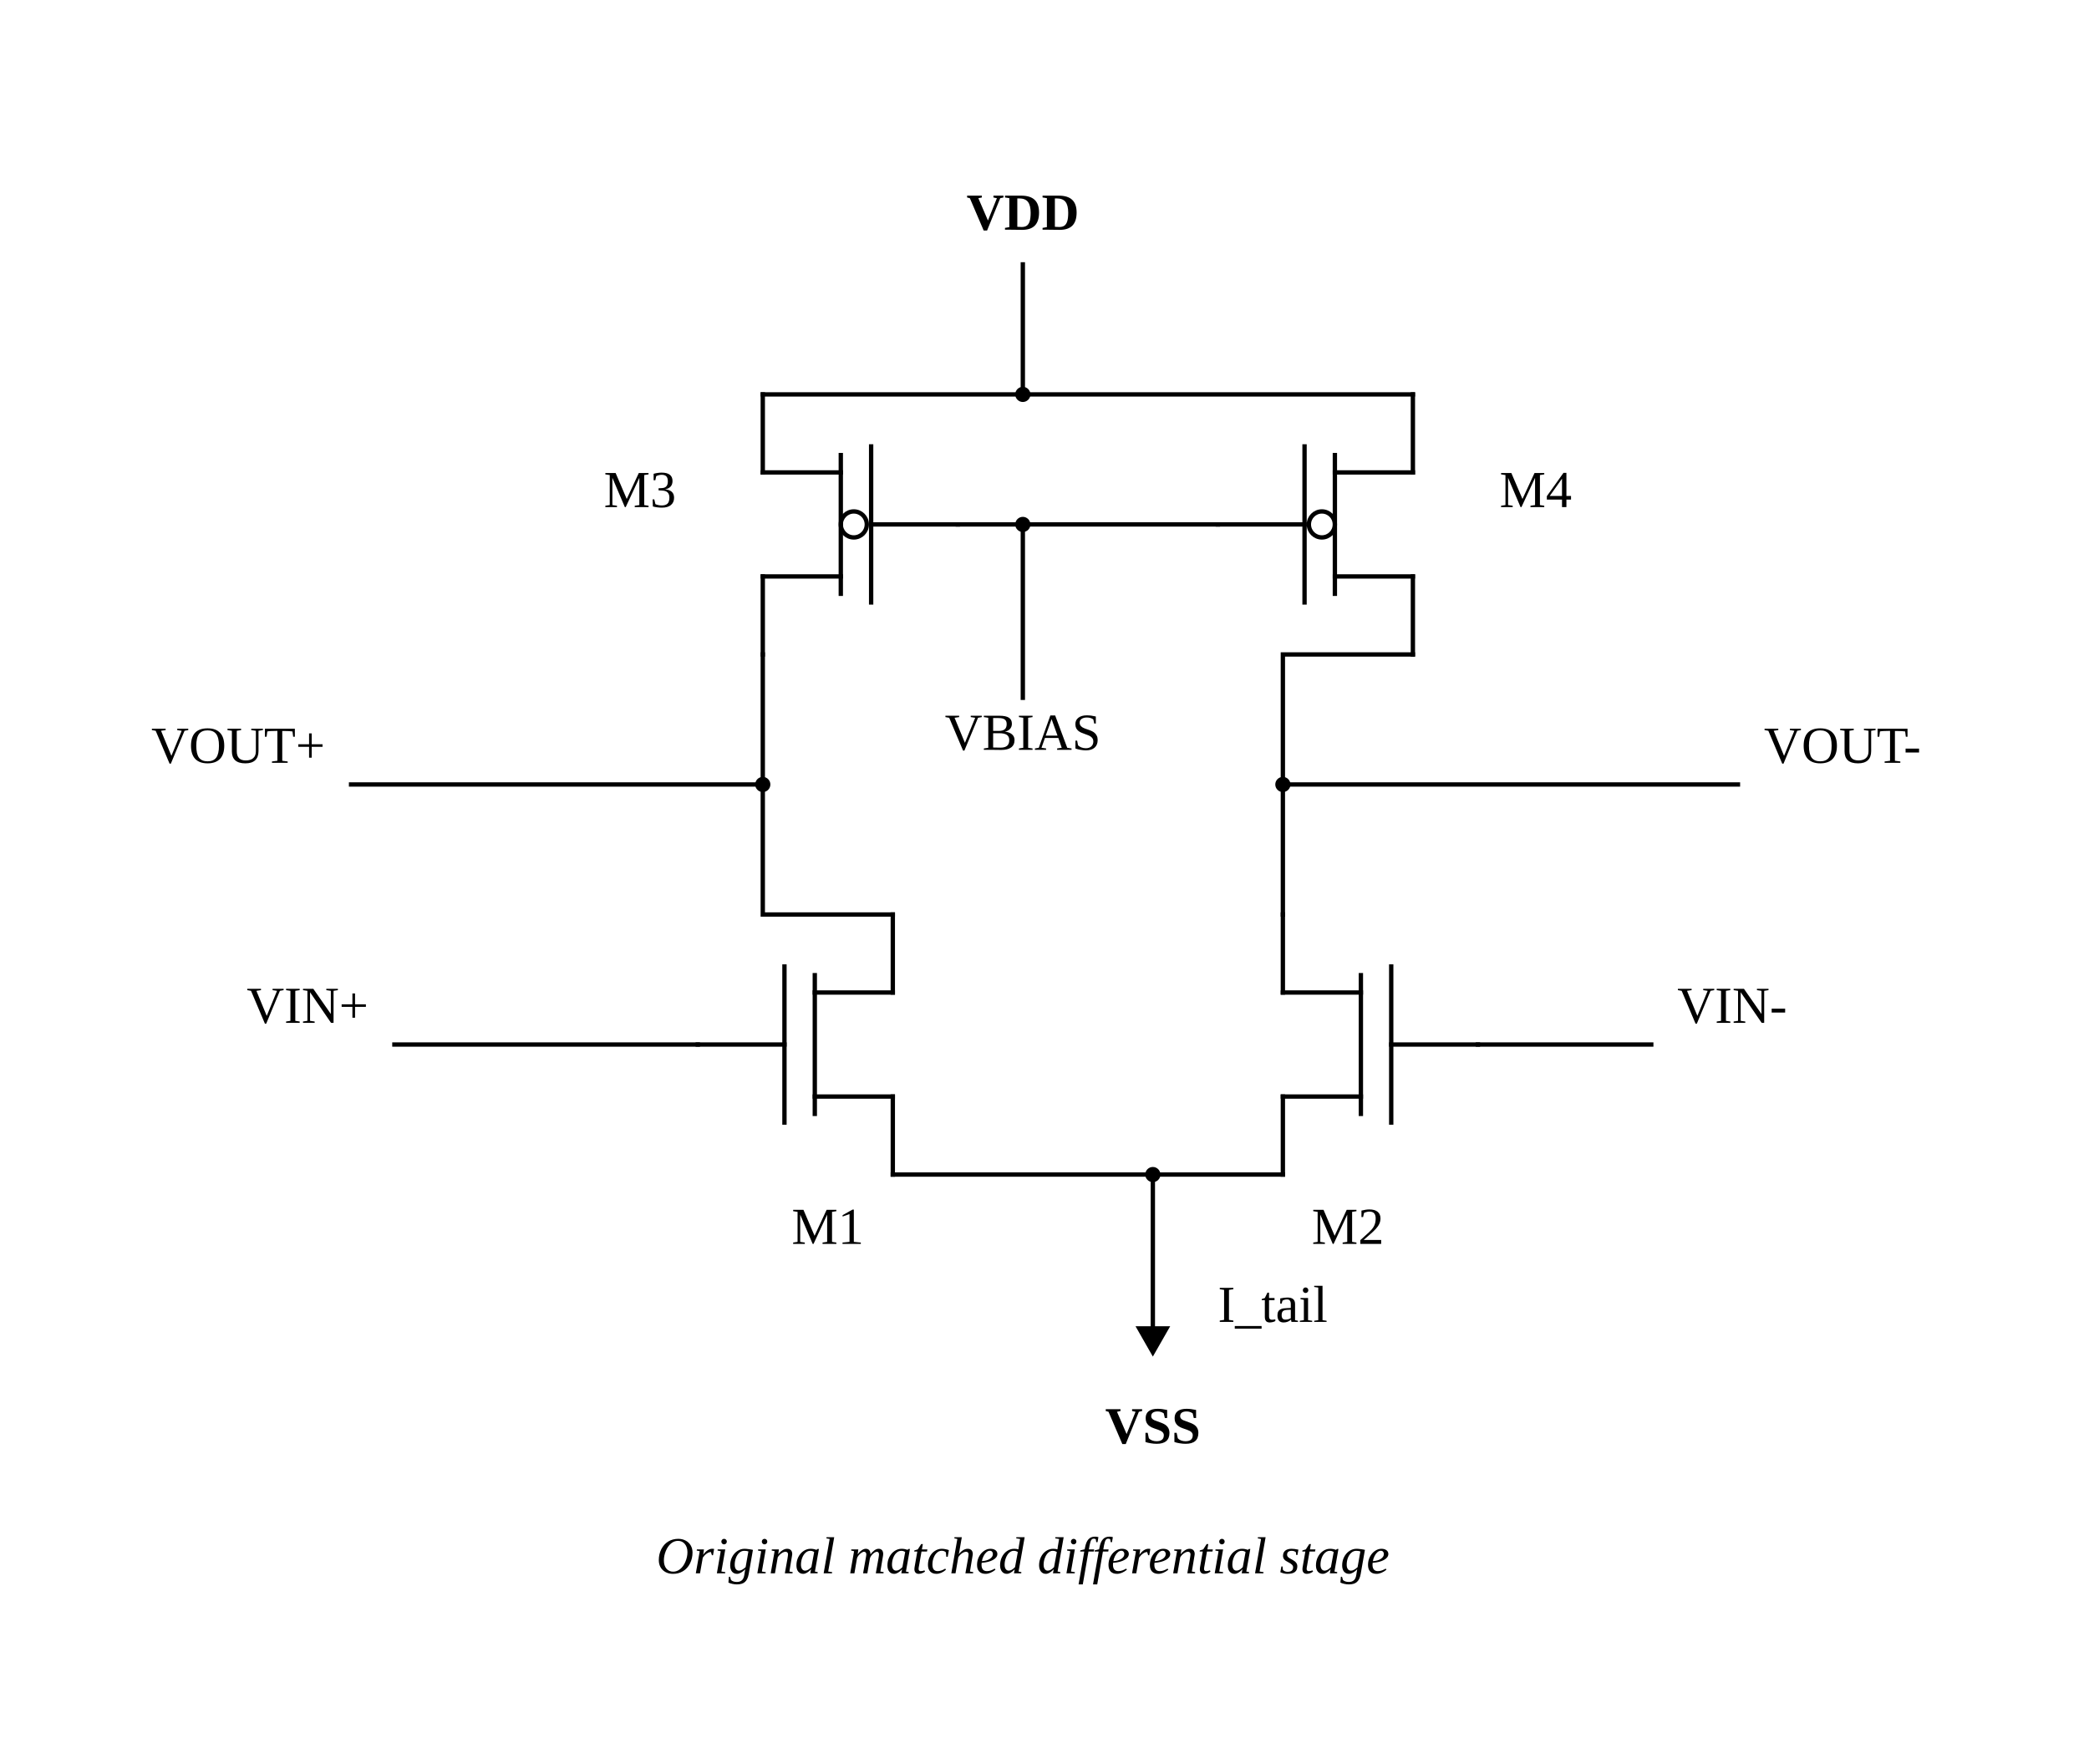
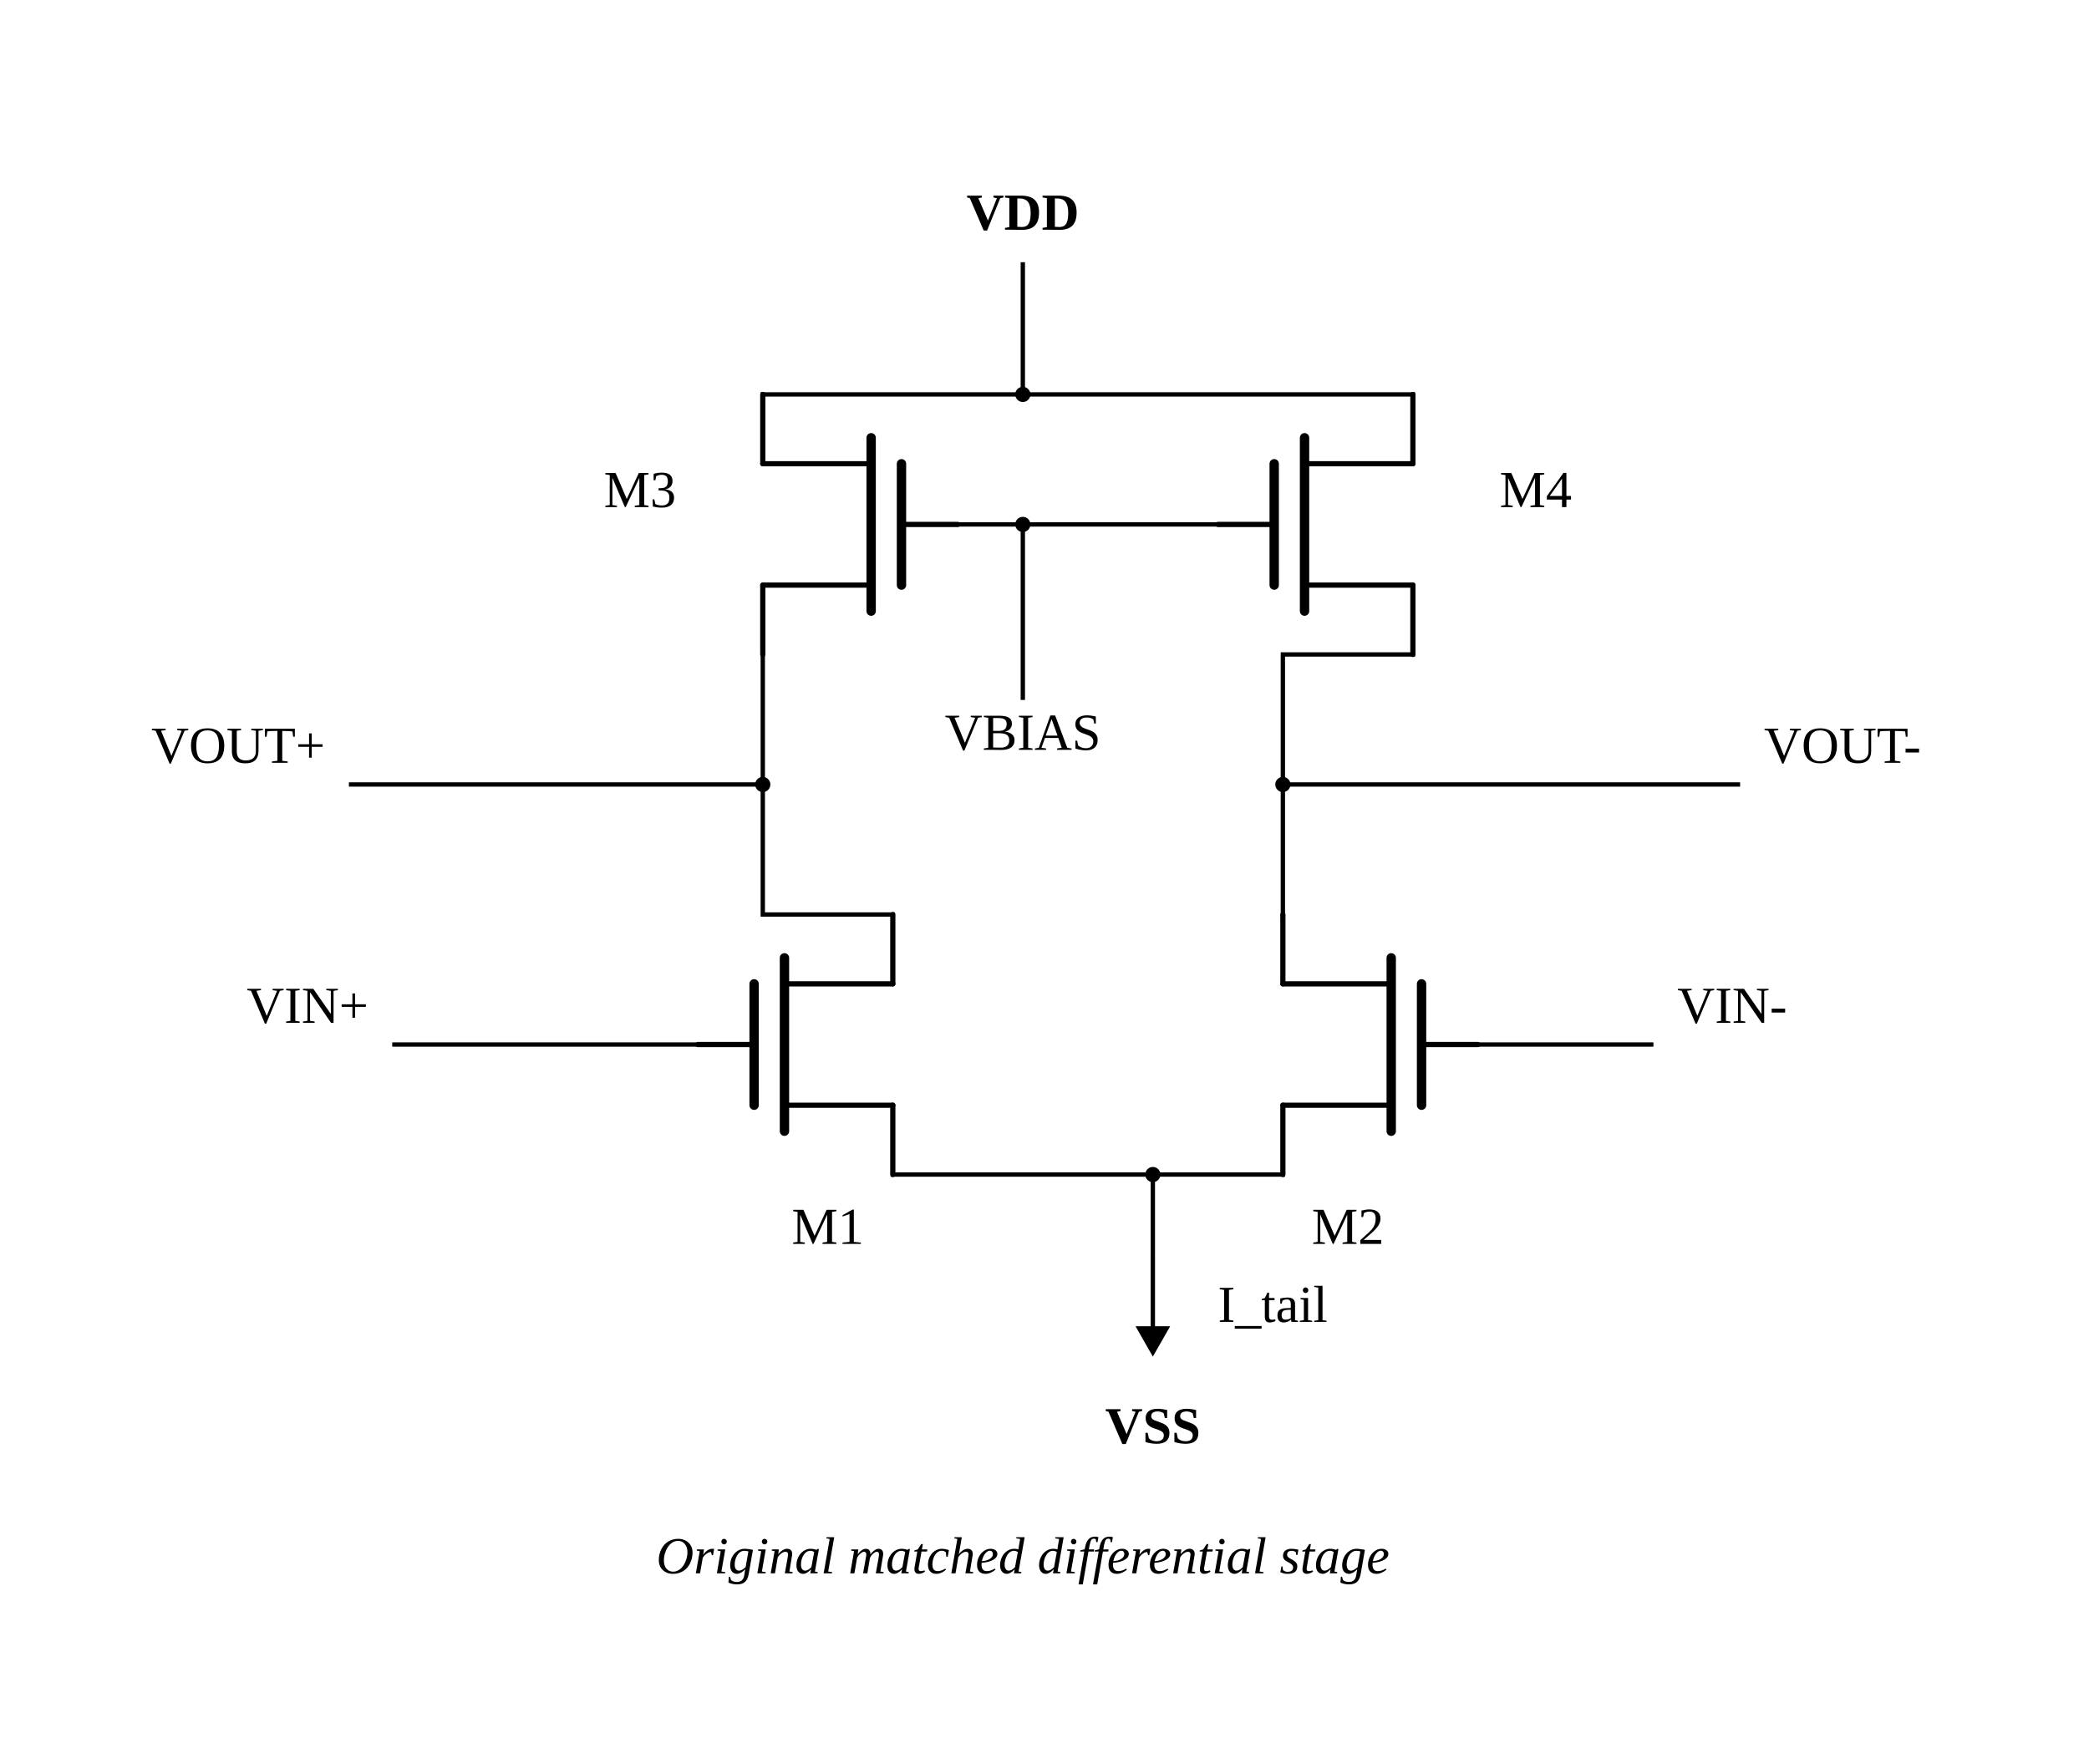
<svg xmlns="http://www.w3.org/2000/svg" viewBox="-11 -41 482 407" role="img" aria-labelledby="title" data-style-profile="textbook-monochrome-v1">
  <rect x="-11" y="-41" width="482" height="407" fill="#fff" />
  <style>text{fill:#000;font-family:Georgia,'Times New Roman',serif;font-size:12px}path,polyline,line,circle{vector-effect:non-scaling-stroke}</style>
  <g data-layer="formal">
    <g data-layer="routes">
      <polyline data-object-id="route-bias-feed" data-net-id="net-bias" points="225,80 225,120" fill="none" stroke="#000" stroke-width="1" stroke-linecap="square" stroke-linejoin="miter" />
      <polyline data-object-id="route-bias-left" data-net-id="net-bias" points="210,80 225,80" fill="none" stroke="#000" stroke-width="1" stroke-linecap="square" stroke-linejoin="miter" />
      <polyline data-object-id="route-bias-right" data-net-id="net-bias" points="225,80 270,80" fill="none" stroke="#000" stroke-width="1" stroke-linecap="square" stroke-linejoin="miter" />
      <polyline data-object-id="route-outn-bottom" data-net-id="net-voutn" points="285,140 285,170" fill="none" stroke="#000" stroke-width="1" stroke-linecap="square" stroke-linejoin="miter" />
      <polyline data-object-id="route-outn-port" data-net-id="net-voutn" points="285,140 390,140" fill="none" stroke="#000" stroke-width="1" stroke-linecap="square" stroke-linejoin="miter" />
      <polyline data-object-id="route-outn-top" data-net-id="net-voutn" points="315,110 285,110 285,140" fill="none" stroke="#000" stroke-width="1" stroke-linecap="square" stroke-linejoin="miter" />
      <polyline data-object-id="route-outp-bottom" data-net-id="net-voutp" points="165,140 165,170 195,170" fill="none" stroke="#000" stroke-width="1" stroke-linecap="square" stroke-linejoin="miter" />
      <polyline data-object-id="route-outp-port" data-net-id="net-voutp" points="70,140 165,140" fill="none" stroke="#000" stroke-width="1" stroke-linecap="square" stroke-linejoin="miter" />
      <polyline data-object-id="route-outp-top" data-net-id="net-voutp" points="165,110 165,140" fill="none" stroke="#000" stroke-width="1" stroke-linecap="square" stroke-linejoin="miter" />
      <polyline data-object-id="route-vdd-feed" data-net-id="net-vdd" points="225,20 225,50" fill="none" stroke="#000" stroke-width="1" stroke-linecap="square" stroke-linejoin="miter" />
      <polyline data-object-id="route-vdd-left" data-net-id="net-vdd" points="225,50 165,50" fill="none" stroke="#000" stroke-width="1" stroke-linecap="square" stroke-linejoin="miter" />
      <polyline data-object-id="route-vdd-right" data-net-id="net-vdd" points="225,50 315,50" fill="none" stroke="#000" stroke-width="1" stroke-linecap="square" stroke-linejoin="miter" />
      <polyline data-object-id="route-vinn" data-net-id="net-vinn" points="330,200 370,200" fill="none" stroke="#000" stroke-width="1" stroke-linecap="square" stroke-linejoin="miter" />
      <polyline data-object-id="route-vinp" data-net-id="net-vinp" points="80,200 150,200" fill="none" stroke="#000" stroke-width="1" stroke-linecap="square" stroke-linejoin="miter" />
      <polyline data-object-id="route-vss-feed" data-net-id="net-vss" points="255,230 255,270" fill="none" stroke="#000" stroke-width="1" stroke-linecap="square" stroke-linejoin="miter" />
      <polyline data-object-id="route-vss-left" data-net-id="net-vss" points="195,230 255,230" fill="none" stroke="#000" stroke-width="1" stroke-linecap="square" stroke-linejoin="miter" />
      <polyline data-object-id="route-vss-right" data-net-id="net-vss" points="285,230 255,230" fill="none" stroke="#000" stroke-width="1" stroke-linecap="square" stroke-linejoin="miter" />
    </g>
    <g data-layer="junctions">
      <circle data-object-id="junction-bias" cx="225" cy="80" r="1.75" fill="#000" />
      <circle data-object-id="junction-outn" cx="285" cy="140" r="1.75" fill="#000" />
      <circle data-object-id="junction-outp" cx="165" cy="140" r="1.75" fill="#000" />
      <circle data-object-id="junction-vdd" cx="225" cy="50" r="1.75" fill="#000" />
      <circle data-object-id="junction-vss" cx="255" cy="230" r="1.75" fill="#000" />
    </g>
    <g data-layer="symbols">
      <g data-object-id="M1" data-symbol-id="nmos">
        <g transform="translate(180 200) rotate(0)">
          <g fill="none" stroke="#000" stroke-width="1" stroke-linecap="square" stroke-linejoin="miter">
-             <line x1="-30" y1="0" x2="-10" y2="0" />
-             <line x1="-10" y1="-18" x2="-10" y2="18" />
-             <line x1="-3" y1="-16" x2="-3" y2="16" />
-             <line x1="-3" y1="-12" x2="15" y2="-12" />
-             <line x1="15" y1="-30" x2="15" y2="-12" />
-             <line x1="-3" y1="12" x2="15" y2="12" />
-             <line x1="15" y1="12" x2="15" y2="30" />
+             <line x1="-30" y1="0" x2="-17" y2="0" stroke-width="1.2" stroke-linecap="round" stroke-linejoin="round" />
+             <line x1="-17" y1="-14" x2="-17" y2="14" stroke-width="2.16" stroke-linecap="round" stroke-linejoin="round" />
+             <line x1="-10" y1="-20" x2="-10" y2="20" stroke-width="2.16" stroke-linecap="round" stroke-linejoin="round" />
+             <line x1="-10" y1="-14" x2="15" y2="-14" stroke-width="1.2" stroke-linecap="round" stroke-linejoin="round" />
+             <line x1="15" y1="-30" x2="15" y2="-14" stroke-width="1.2" stroke-linecap="round" stroke-linejoin="round" />
+             <line x1="-10" y1="14" x2="15" y2="14" stroke-width="1.2" stroke-linecap="round" stroke-linejoin="round" />
+             <line x1="15" y1="14" x2="15" y2="30" stroke-width="1.2" stroke-linecap="round" stroke-linejoin="round" />
          </g>
        </g>
      </g>
      <g data-object-id="M2" data-symbol-id="nmos">
        <g transform="translate(300 200) rotate(0) scale(-1 1)">
          <g fill="none" stroke="#000" stroke-width="1" stroke-linecap="square" stroke-linejoin="miter">
-             <line x1="-30" y1="0" x2="-10" y2="0" />
-             <line x1="-10" y1="-18" x2="-10" y2="18" />
-             <line x1="-3" y1="-16" x2="-3" y2="16" />
-             <line x1="-3" y1="-12" x2="15" y2="-12" />
-             <line x1="15" y1="-30" x2="15" y2="-12" />
-             <line x1="-3" y1="12" x2="15" y2="12" />
-             <line x1="15" y1="12" x2="15" y2="30" />
+             <line x1="-30" y1="0" x2="-17" y2="0" stroke-width="1.2" stroke-linecap="round" stroke-linejoin="round" />
+             <line x1="-17" y1="-14" x2="-17" y2="14" stroke-width="2.16" stroke-linecap="round" stroke-linejoin="round" />
+             <line x1="-10" y1="-20" x2="-10" y2="20" stroke-width="2.16" stroke-linecap="round" stroke-linejoin="round" />
+             <line x1="-10" y1="-14" x2="15" y2="-14" stroke-width="1.2" stroke-linecap="round" stroke-linejoin="round" />
+             <line x1="15" y1="-30" x2="15" y2="-14" stroke-width="1.2" stroke-linecap="round" stroke-linejoin="round" />
+             <line x1="-10" y1="14" x2="15" y2="14" stroke-width="1.2" stroke-linecap="round" stroke-linejoin="round" />
+             <line x1="15" y1="14" x2="15" y2="30" stroke-width="1.2" stroke-linecap="round" stroke-linejoin="round" />
          </g>
        </g>
      </g>
      <g data-object-id="M3" data-symbol-id="pmos">
        <g transform="translate(180 80) rotate(180)">
          <g fill="none" stroke="#000" stroke-width="1" stroke-linecap="square" stroke-linejoin="miter">
-             <line x1="-30" y1="0" x2="-10" y2="0" />
-             <line x1="-10" y1="-18" x2="-10" y2="18" />
-             <line x1="-3" y1="-16" x2="-3" y2="16" />
-             <line x1="-3" y1="-12" x2="15" y2="-12" />
-             <line x1="15" y1="-30" x2="15" y2="-12" />
-             <line x1="-3" y1="12" x2="15" y2="12" />
-             <line x1="15" y1="12" x2="15" y2="30" />
-             <circle cx="-6" cy="0" r="3" />
+             <line x1="-30" y1="0" x2="-17" y2="0" stroke-width="1.2" stroke-linecap="round" stroke-linejoin="round" />
+             <line x1="-17" y1="-14" x2="-17" y2="14" stroke-width="2.16" stroke-linecap="round" stroke-linejoin="round" />
+             <line x1="-10" y1="-20" x2="-10" y2="20" stroke-width="2.16" stroke-linecap="round" stroke-linejoin="round" />
+             <line x1="-10" y1="-14" x2="15" y2="-14" stroke-width="1.2" stroke-linecap="round" stroke-linejoin="round" />
+             <line x1="15" y1="-30" x2="15" y2="-14" stroke-width="1.2" stroke-linecap="round" stroke-linejoin="round" />
+             <line x1="-10" y1="14" x2="15" y2="14" stroke-width="1.2" stroke-linecap="round" stroke-linejoin="round" />
+             <line x1="15" y1="14" x2="15" y2="30" stroke-width="1.2" stroke-linecap="round" stroke-linejoin="round" />
          </g>
        </g>
      </g>
      <g data-object-id="M4" data-symbol-id="pmos">
        <g transform="translate(300 80) rotate(180) scale(-1 1)">
          <g fill="none" stroke="#000" stroke-width="1" stroke-linecap="square" stroke-linejoin="miter">
-             <line x1="-30" y1="0" x2="-10" y2="0" />
-             <line x1="-10" y1="-18" x2="-10" y2="18" />
-             <line x1="-3" y1="-16" x2="-3" y2="16" />
-             <line x1="-3" y1="-12" x2="15" y2="-12" />
-             <line x1="15" y1="-30" x2="15" y2="-12" />
-             <line x1="-3" y1="12" x2="15" y2="12" />
-             <line x1="15" y1="12" x2="15" y2="30" />
-             <circle cx="-6" cy="0" r="3" />
+             <line x1="-30" y1="0" x2="-17" y2="0" stroke-width="1.2" stroke-linecap="round" stroke-linejoin="round" />
+             <line x1="-17" y1="-14" x2="-17" y2="14" stroke-width="2.16" stroke-linecap="round" stroke-linejoin="round" />
+             <line x1="-10" y1="-20" x2="-10" y2="20" stroke-width="2.16" stroke-linecap="round" stroke-linejoin="round" />
+             <line x1="-10" y1="-14" x2="15" y2="-14" stroke-width="1.2" stroke-linecap="round" stroke-linejoin="round" />
+             <line x1="15" y1="-30" x2="15" y2="-14" stroke-width="1.2" stroke-linecap="round" stroke-linejoin="round" />
+             <line x1="-10" y1="14" x2="15" y2="14" stroke-width="1.2" stroke-linecap="round" stroke-linejoin="round" />
+             <line x1="15" y1="14" x2="15" y2="30" stroke-width="1.2" stroke-linecap="round" stroke-linejoin="round" />
          </g>
        </g>
      </g>
    </g>
    <g data-layer="annotations">
      <g data-object-id="annotation-tail" data-kind="current" data-attached-object-id="net-vss">
        <g transform="rotate(90 255 260)">
          <line x1="243" y1="260" x2="265" y2="260" stroke="#000" stroke-width="0.8" />
          <polygon points="267,260 260,256 260,264" fill="#000" />
        </g>
        <text x="270" y="264" text-anchor="start">I_tail</text>
      </g>
      <text data-object-id="caption" data-kind="figure-caption" x="225" y="322" text-anchor="middle" transform="rotate(0 225 322)" font-style="italic">Original matched differential stage</text>
      <text data-object-id="label-bias" data-kind="net-label" data-attached-object-id="port-bias" x="225" y="132" text-anchor="middle" transform="rotate(0 225 132)">VBIAS</text>
      <text data-object-id="label-m1" data-kind="instance-label" data-attached-object-id="M1" x="180" y="246" text-anchor="middle" transform="rotate(0 180 246)">M1</text>
      <text data-object-id="label-m2" data-kind="instance-label" data-attached-object-id="M2" x="300" y="246" text-anchor="middle" transform="rotate(0 300 246)">M2</text>
      <text data-object-id="label-m3" data-kind="instance-label" data-attached-object-id="M3" x="145" y="76" text-anchor="end" transform="rotate(0 145 76)">M3</text>
      <text data-object-id="label-m4" data-kind="instance-label" data-attached-object-id="M4" x="335" y="76" text-anchor="start" transform="rotate(0 335 76)">M4</text>
      <text data-object-id="label-outn" data-kind="net-label" data-attached-object-id="port-voutn" x="396" y="135" text-anchor="start" transform="rotate(0 396 135)">VOUT-</text>
      <text data-object-id="label-outp" data-kind="net-label" data-attached-object-id="port-voutp" x="64" y="135" text-anchor="end" transform="rotate(0 64 135)">VOUT+</text>
      <text data-object-id="label-vdd" data-kind="power-label" data-attached-object-id="port-vdd" x="225" y="12" text-anchor="middle" transform="rotate(0 225 12)" font-weight="bold">VDD</text>
      <text data-object-id="label-vinn" data-kind="net-label" data-attached-object-id="port-vinn" x="376" y="195" text-anchor="start" transform="rotate(0 376 195)">VIN-</text>
      <text data-object-id="label-vinp" data-kind="net-label" data-attached-object-id="port-vinp" x="74" y="195" text-anchor="end" transform="rotate(0 74 195)">VIN+</text>
      <text data-object-id="label-vss" data-kind="power-label" data-attached-object-id="port-vss" x="255" y="292" text-anchor="middle" transform="rotate(0 255 292)" font-weight="bold">VSS</text>
    </g>
  </g>
</svg>
